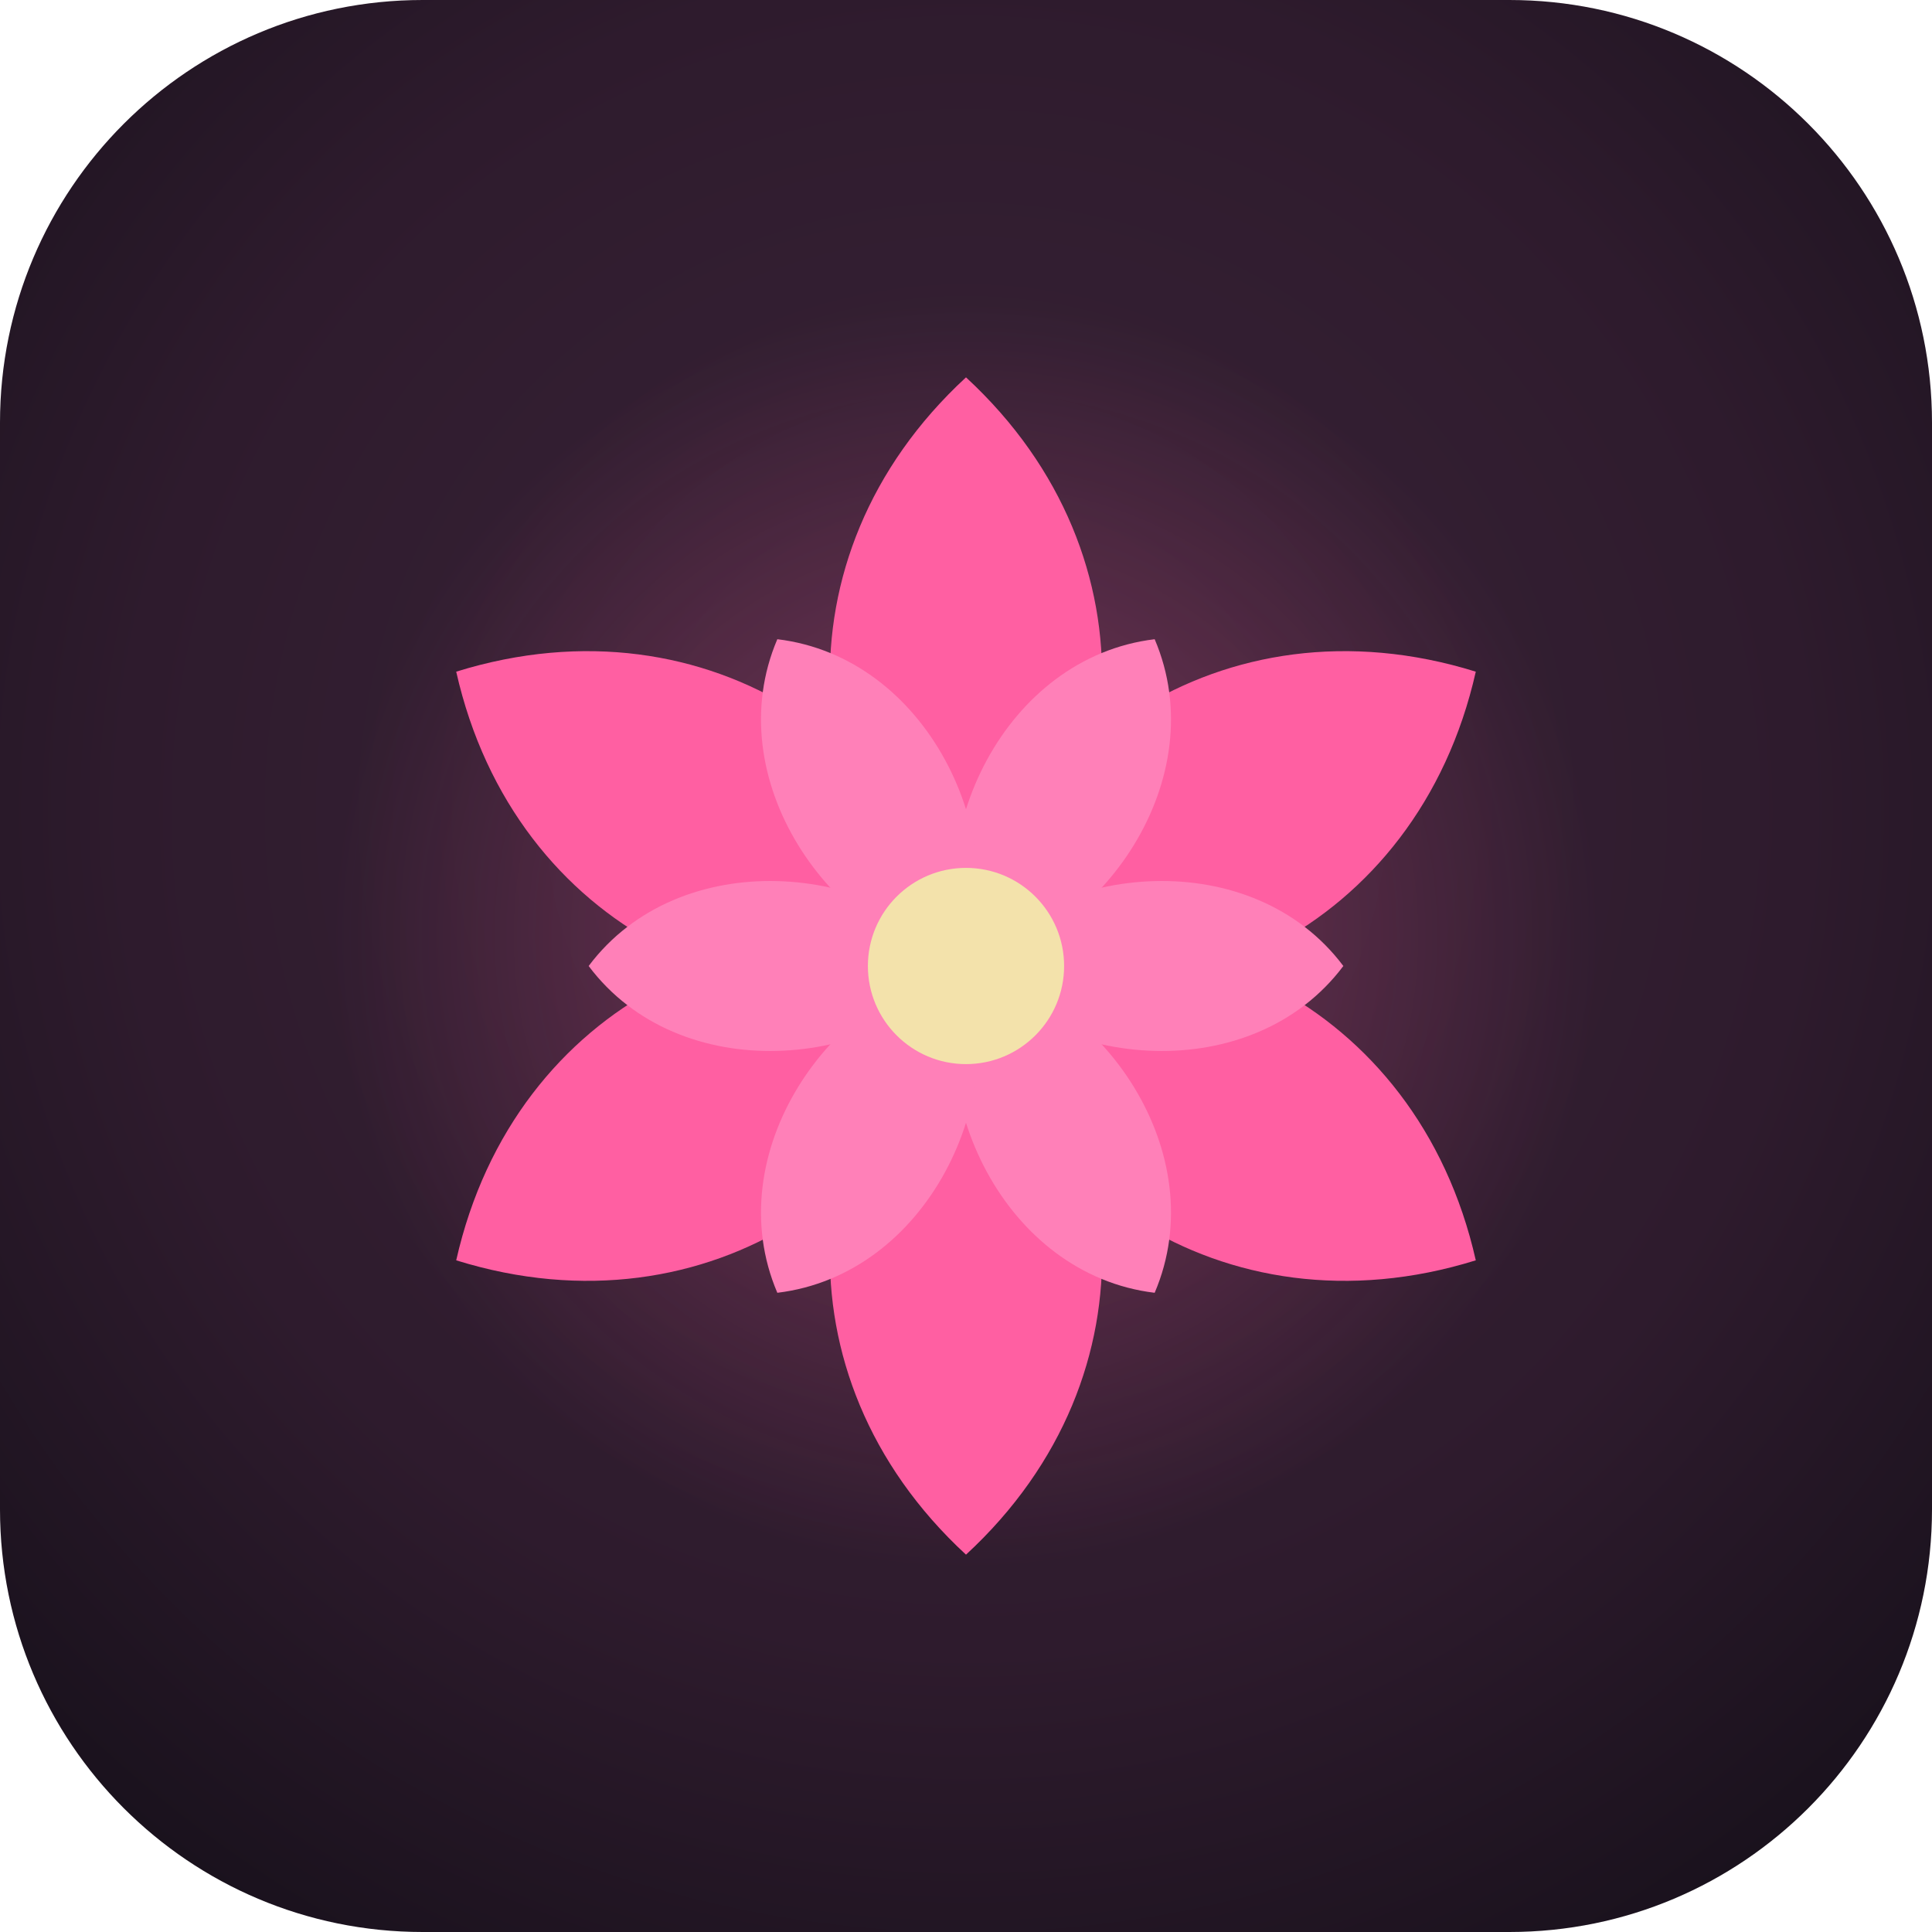
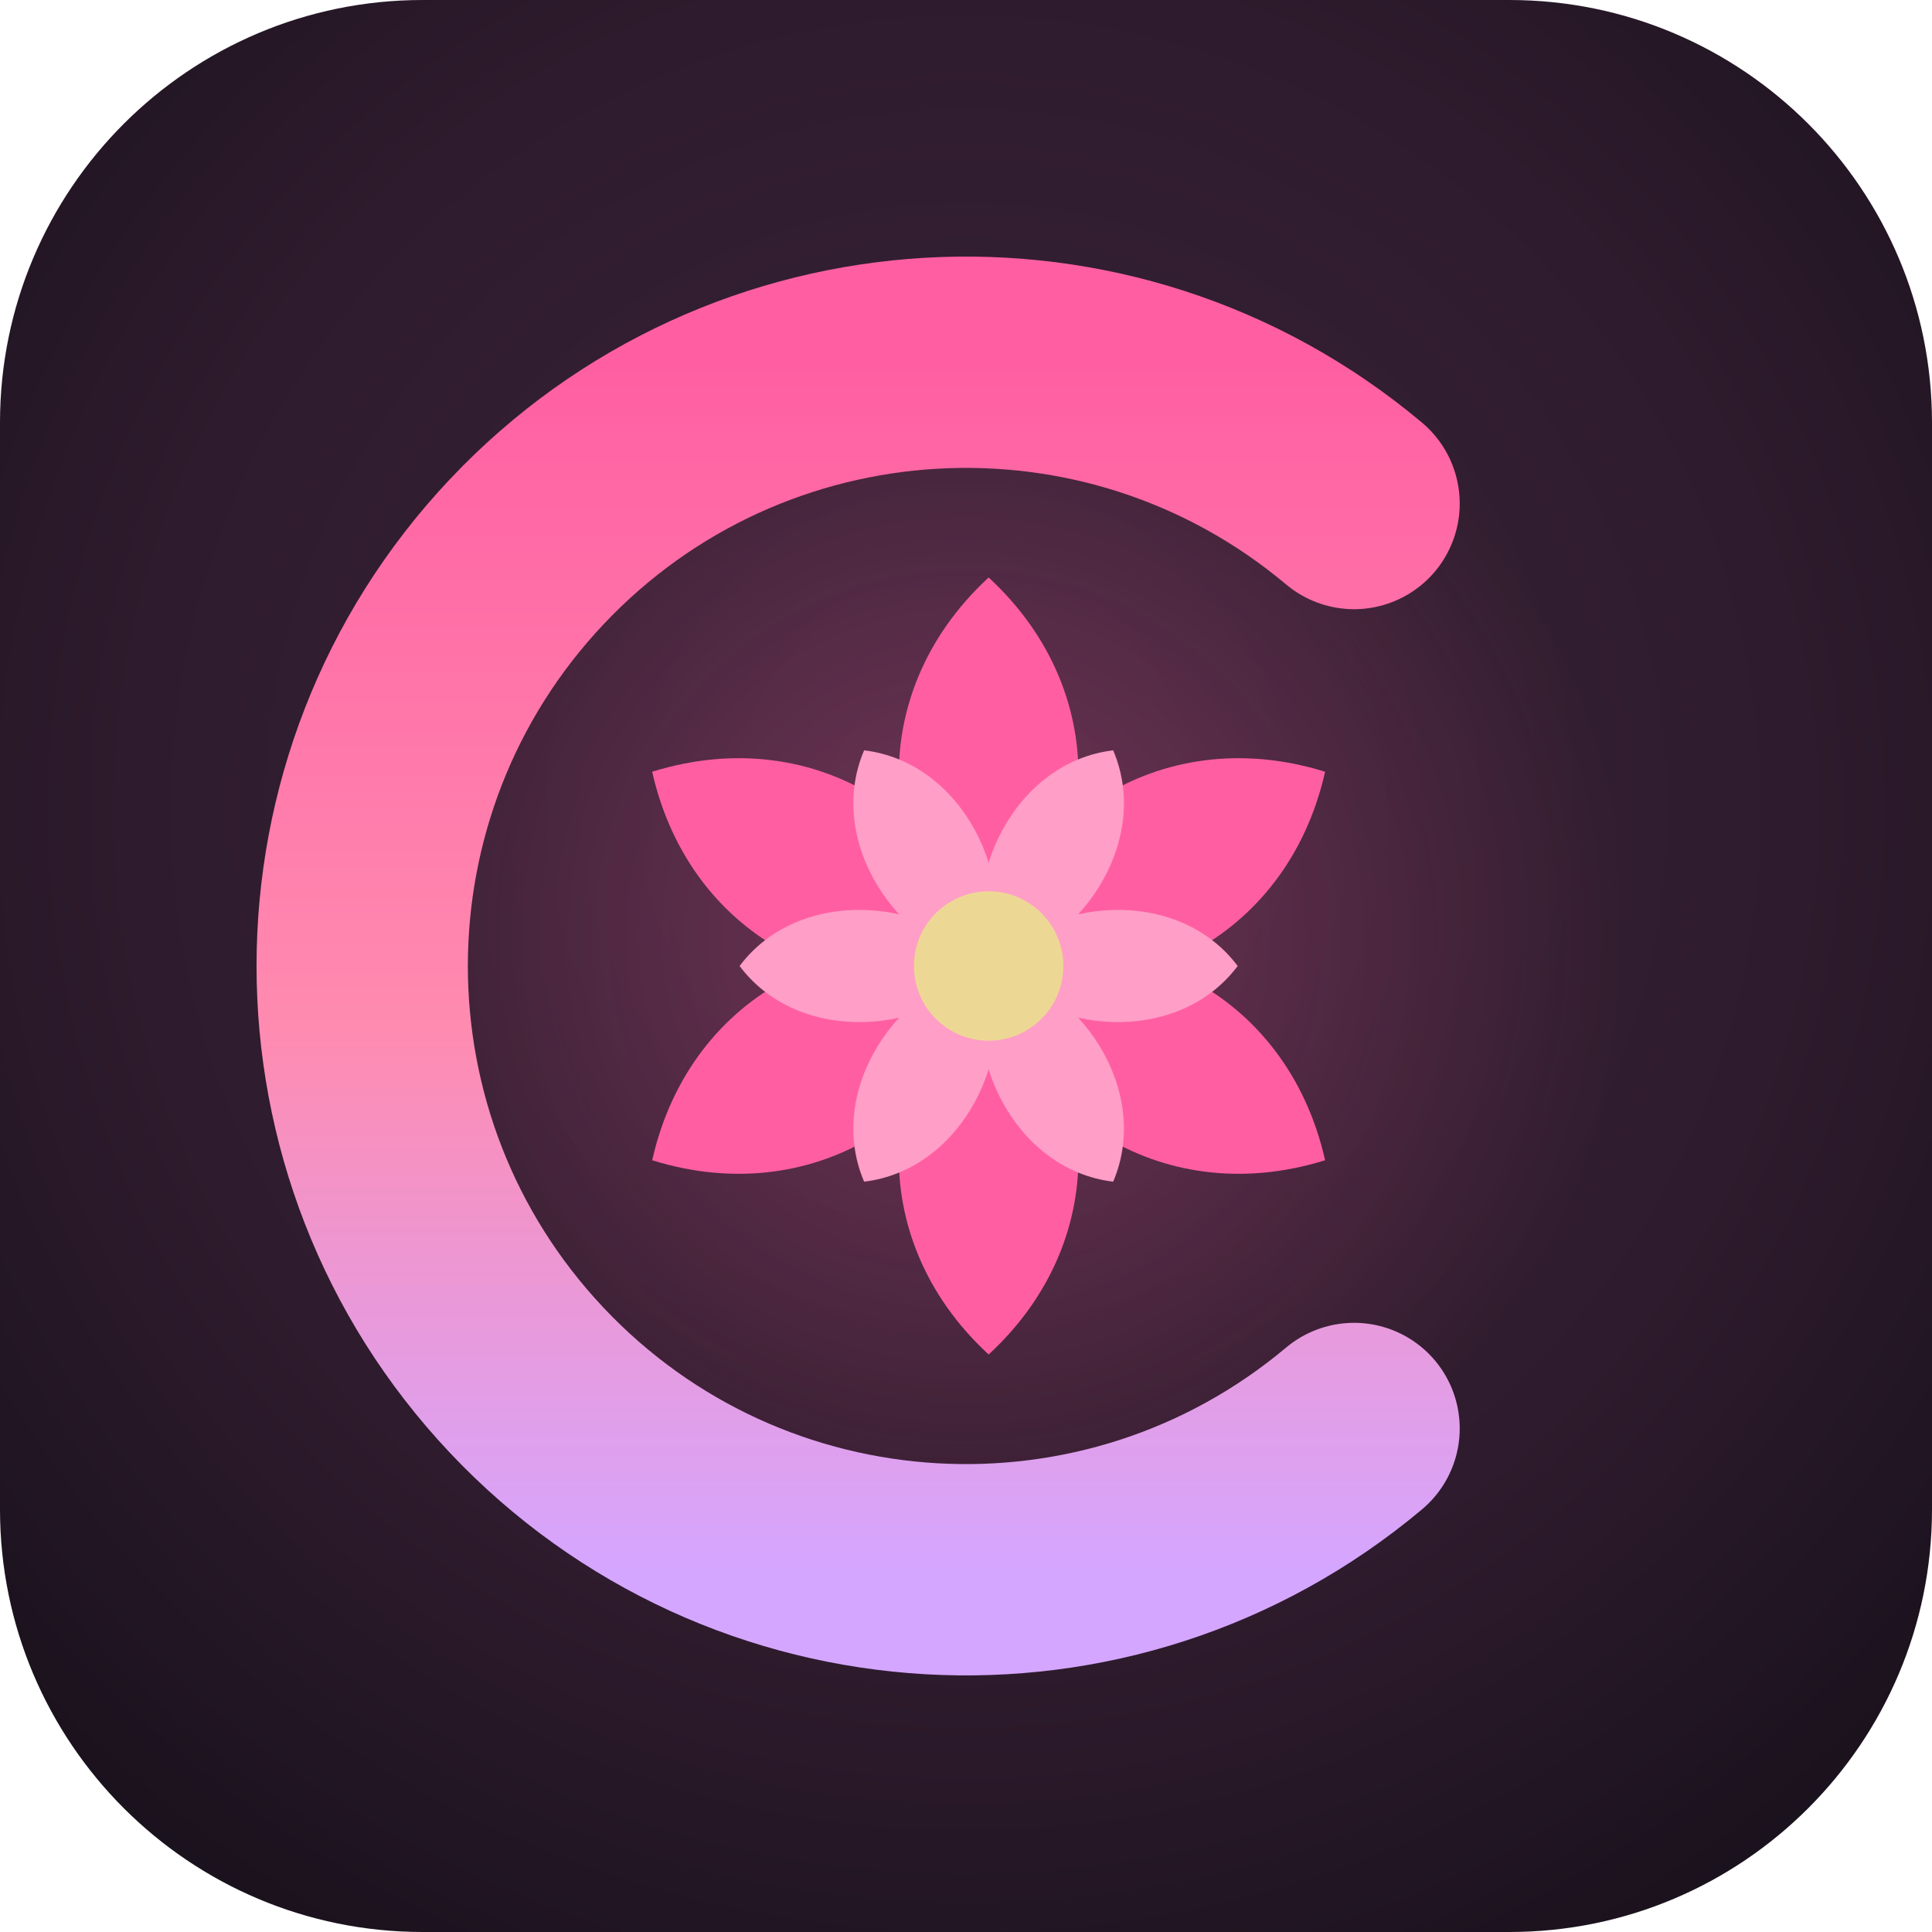
<svg xmlns="http://www.w3.org/2000/svg" width="128" height="128" viewBox="0 0 128 128">
  <defs>
    <radialGradient id="bg" cx="50%" cy="42%" r="72%">
      <stop offset="0%" stop-color="#3A2438" />
      <stop offset="60%" stop-color="#2E1B2D" />
      <stop offset="100%" stop-color="#16101A" />
    </radialGradient>
    <radialGradient id="glow" cx="50%" cy="50%" r="50%">
-       <stop offset="0%" stop-color="#FF5FA2" stop-opacity="0.35" />
+       <stop offset="0%" stop-color="#FF5FA2" stop-opacity="0.30" />
      <stop offset="100%" stop-color="#FF5FA2" stop-opacity="0" />
    </radialGradient>
+     <linearGradient id="cgrad" x1="0%" y1="0%" x2="0%" y2="100%">
+       <stop offset="0%" stop-color="#FF5FA2" />
+       <stop offset="55%" stop-color="#FF8BB0" />
+       <stop offset="100%" stop-color="#D5A6FF" />
+     </linearGradient>
    <path id="petal" d="M64,64 C53,55 51,37 64,25 C77,37 75,55 64,64 Z" />
    <path id="petalInner" d="M64,64 C57,58 56,45 64,39 C72,45 71,58 64,64 Z" />
  </defs>
-   <rect x="0" y="0" width="128" height="128" rx="28" ry="28" fill="url(#bg)" />
-   <circle cx="64" cy="62" r="42" fill="url(#glow)" />
-   <g fill="#FF5FA2">
-     <use href="#petal" transform="rotate(0 64 64)" />
-     <use href="#petal" transform="rotate(60 64 64)" />
-     <use href="#petal" transform="rotate(120 64 64)" />
-     <use href="#petal" transform="rotate(180 64 64)" />
-     <use href="#petal" transform="rotate(240 64 64)" />
-     <use href="#petal" transform="rotate(300 64 64)" />
+   <rect width="128" height="128" rx="28" fill="url(#bg)" />
+   <circle cx="64" cy="62" r="44" fill="url(#glow)" />
+   <path d="M89.71,33.36 A40,40 0 1 0 89.71,94.64" fill="none" stroke="url(#cgrad)" stroke-width="14" stroke-linecap="round" />
+   <g transform="translate(65.5,64) scale(0.66) translate(-64,-64)">
+     <g fill="#FF5FA2">
+       <use href="#petal" transform="rotate(0 64 64)" />
+       <use href="#petal" transform="rotate(60 64 64)" />
+       <use href="#petal" transform="rotate(120 64 64)" />
+       <use href="#petal" transform="rotate(180 64 64)" />
+       <use href="#petal" transform="rotate(240 64 64)" />
+       <use href="#petal" transform="rotate(300 64 64)" />
+     </g>
+     <g fill="#FF9EC6">
+       <use href="#petalInner" transform="rotate(30 64 64)" />
+       <use href="#petalInner" transform="rotate(90 64 64)" />
+       <use href="#petalInner" transform="rotate(150 64 64)" />
+       <use href="#petalInner" transform="rotate(210 64 64)" />
+       <use href="#petalInner" transform="rotate(270 64 64)" />
+       <use href="#petalInner" transform="rotate(330 64 64)" />
+     </g>
+     <circle cx="64" cy="64" r="7.5" fill="#EDD795" />
  </g>
-   <g fill="#FF80B8">
-     <use href="#petalInner" transform="rotate(30 64 64)" />
-     <use href="#petalInner" transform="rotate(90 64 64)" />
-     <use href="#petalInner" transform="rotate(150 64 64)" />
-     <use href="#petalInner" transform="rotate(210 64 64)" />
-     <use href="#petalInner" transform="rotate(270 64 64)" />
-     <use href="#petalInner" transform="rotate(330 64 64)" />
-   </g>
-   <circle cx="64" cy="64" r="6.5" fill="#F3E2AB" />
</svg>
